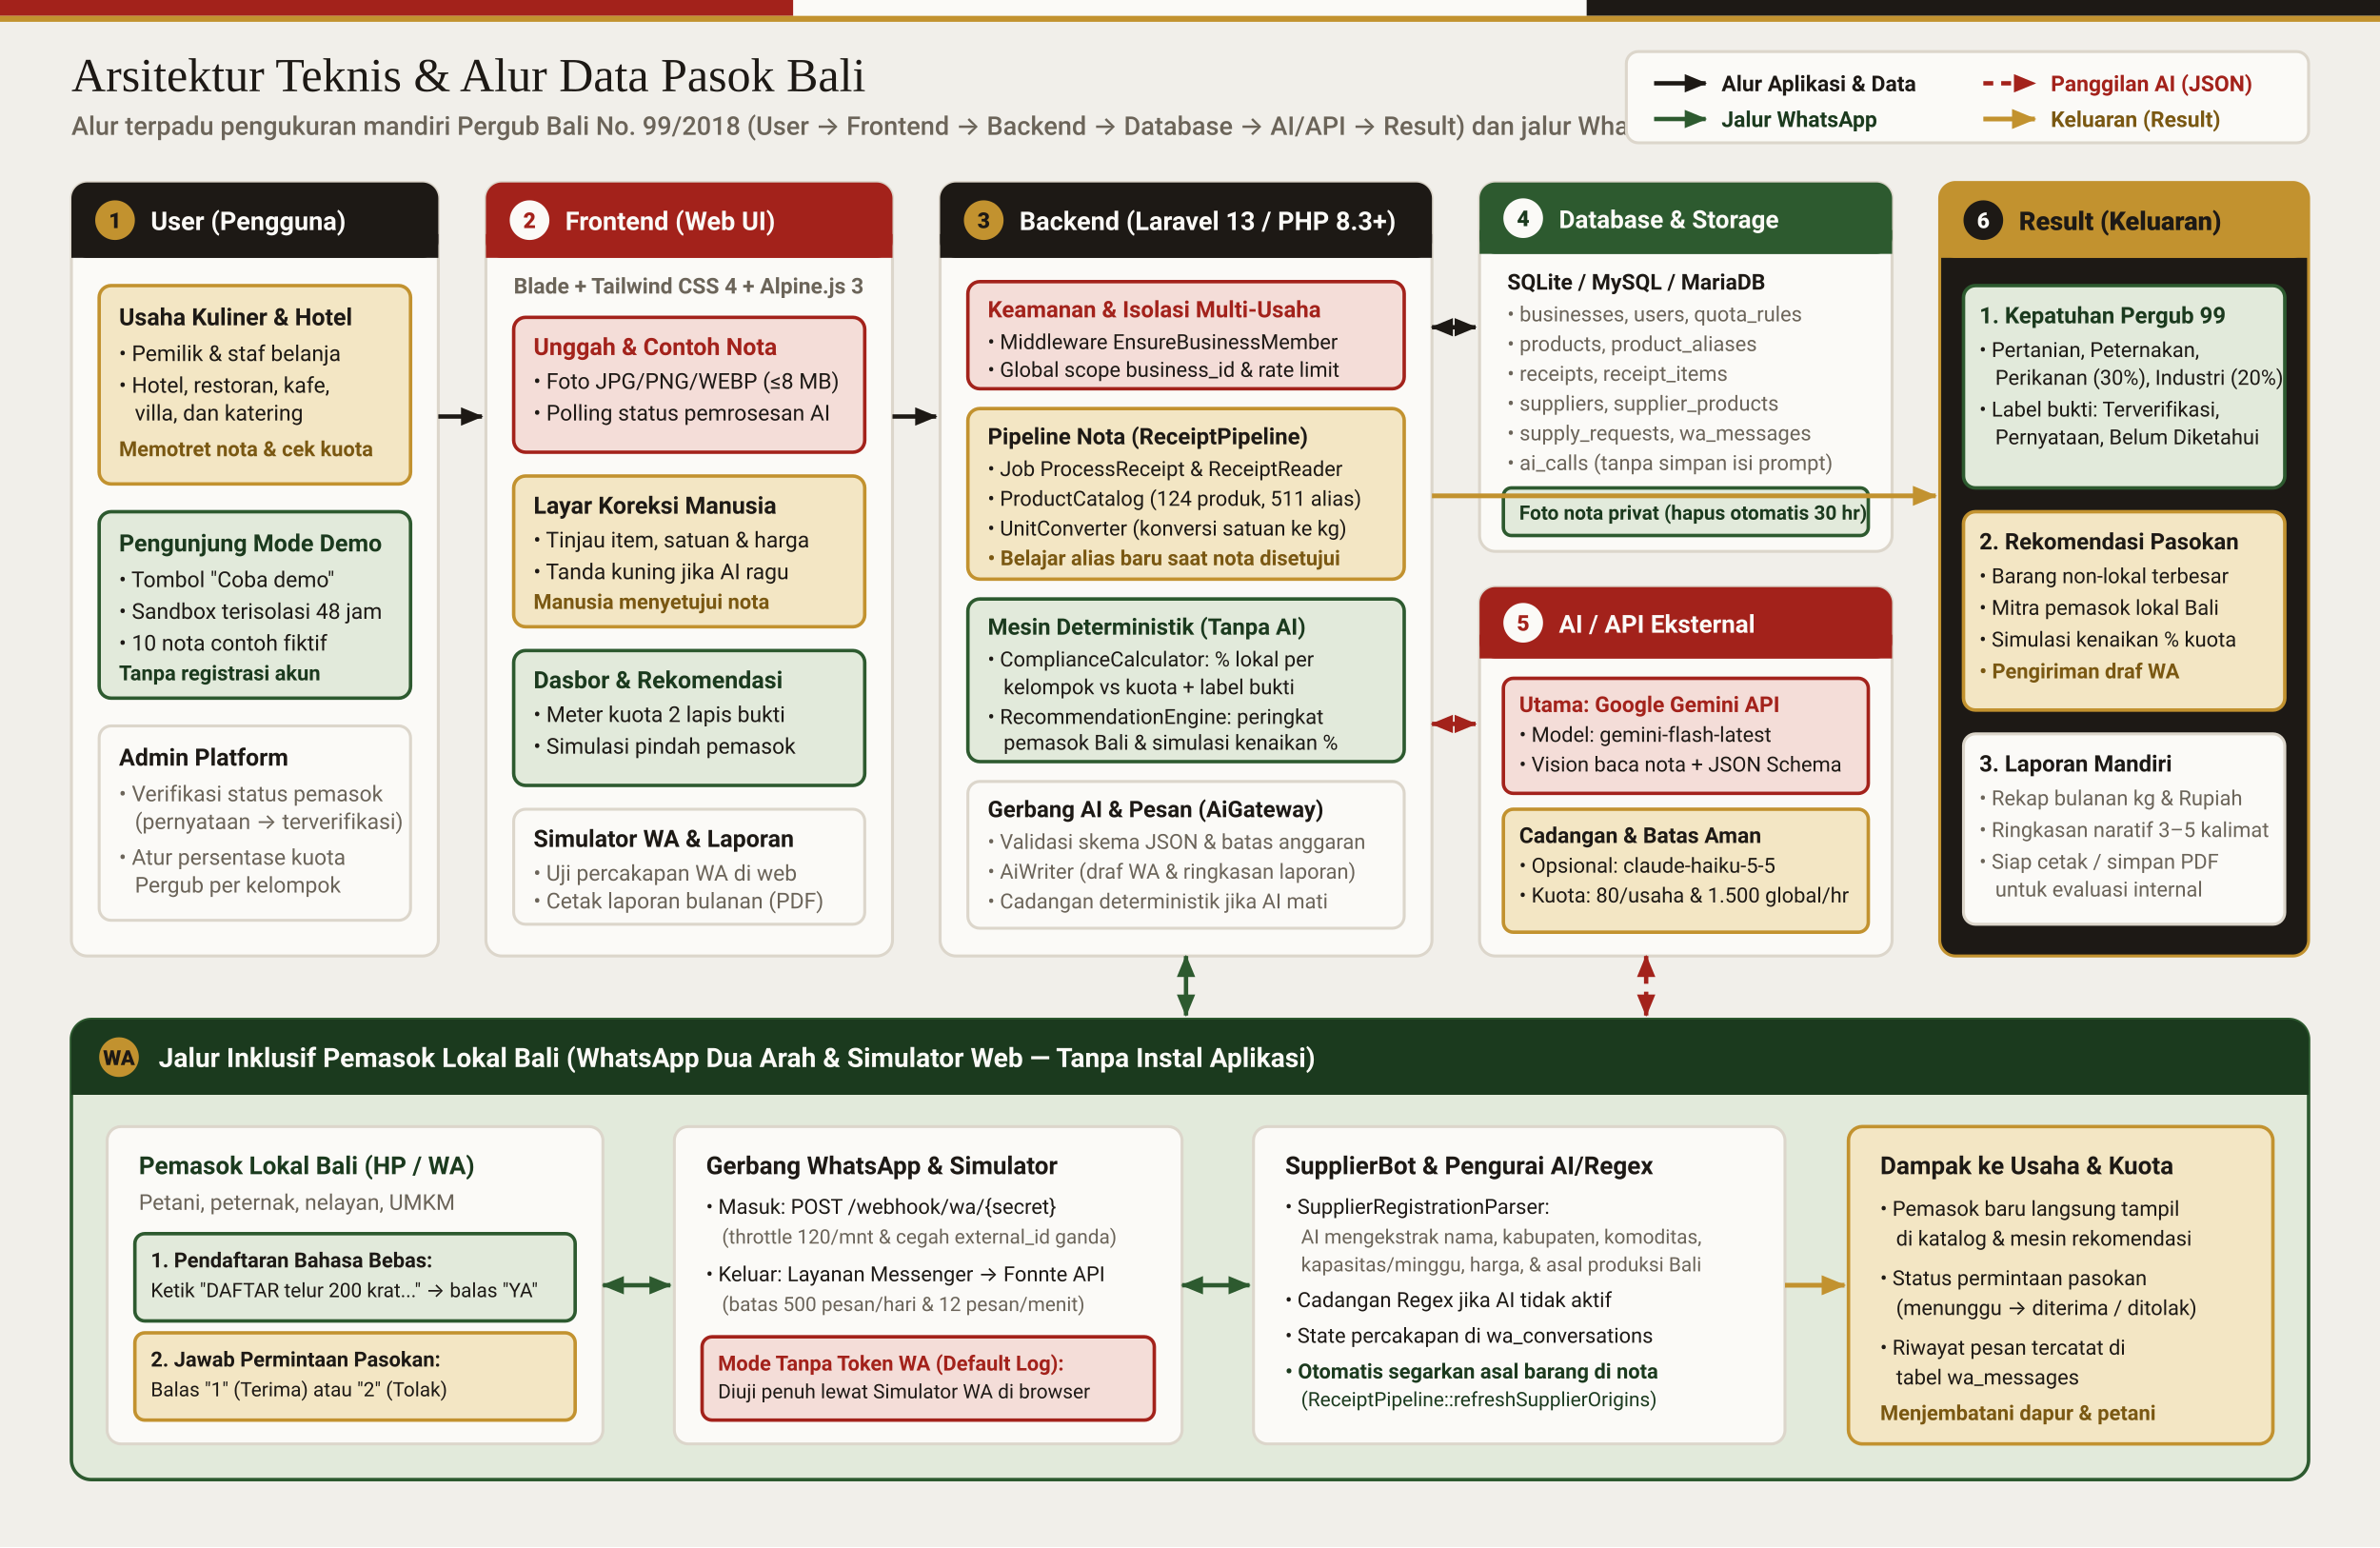
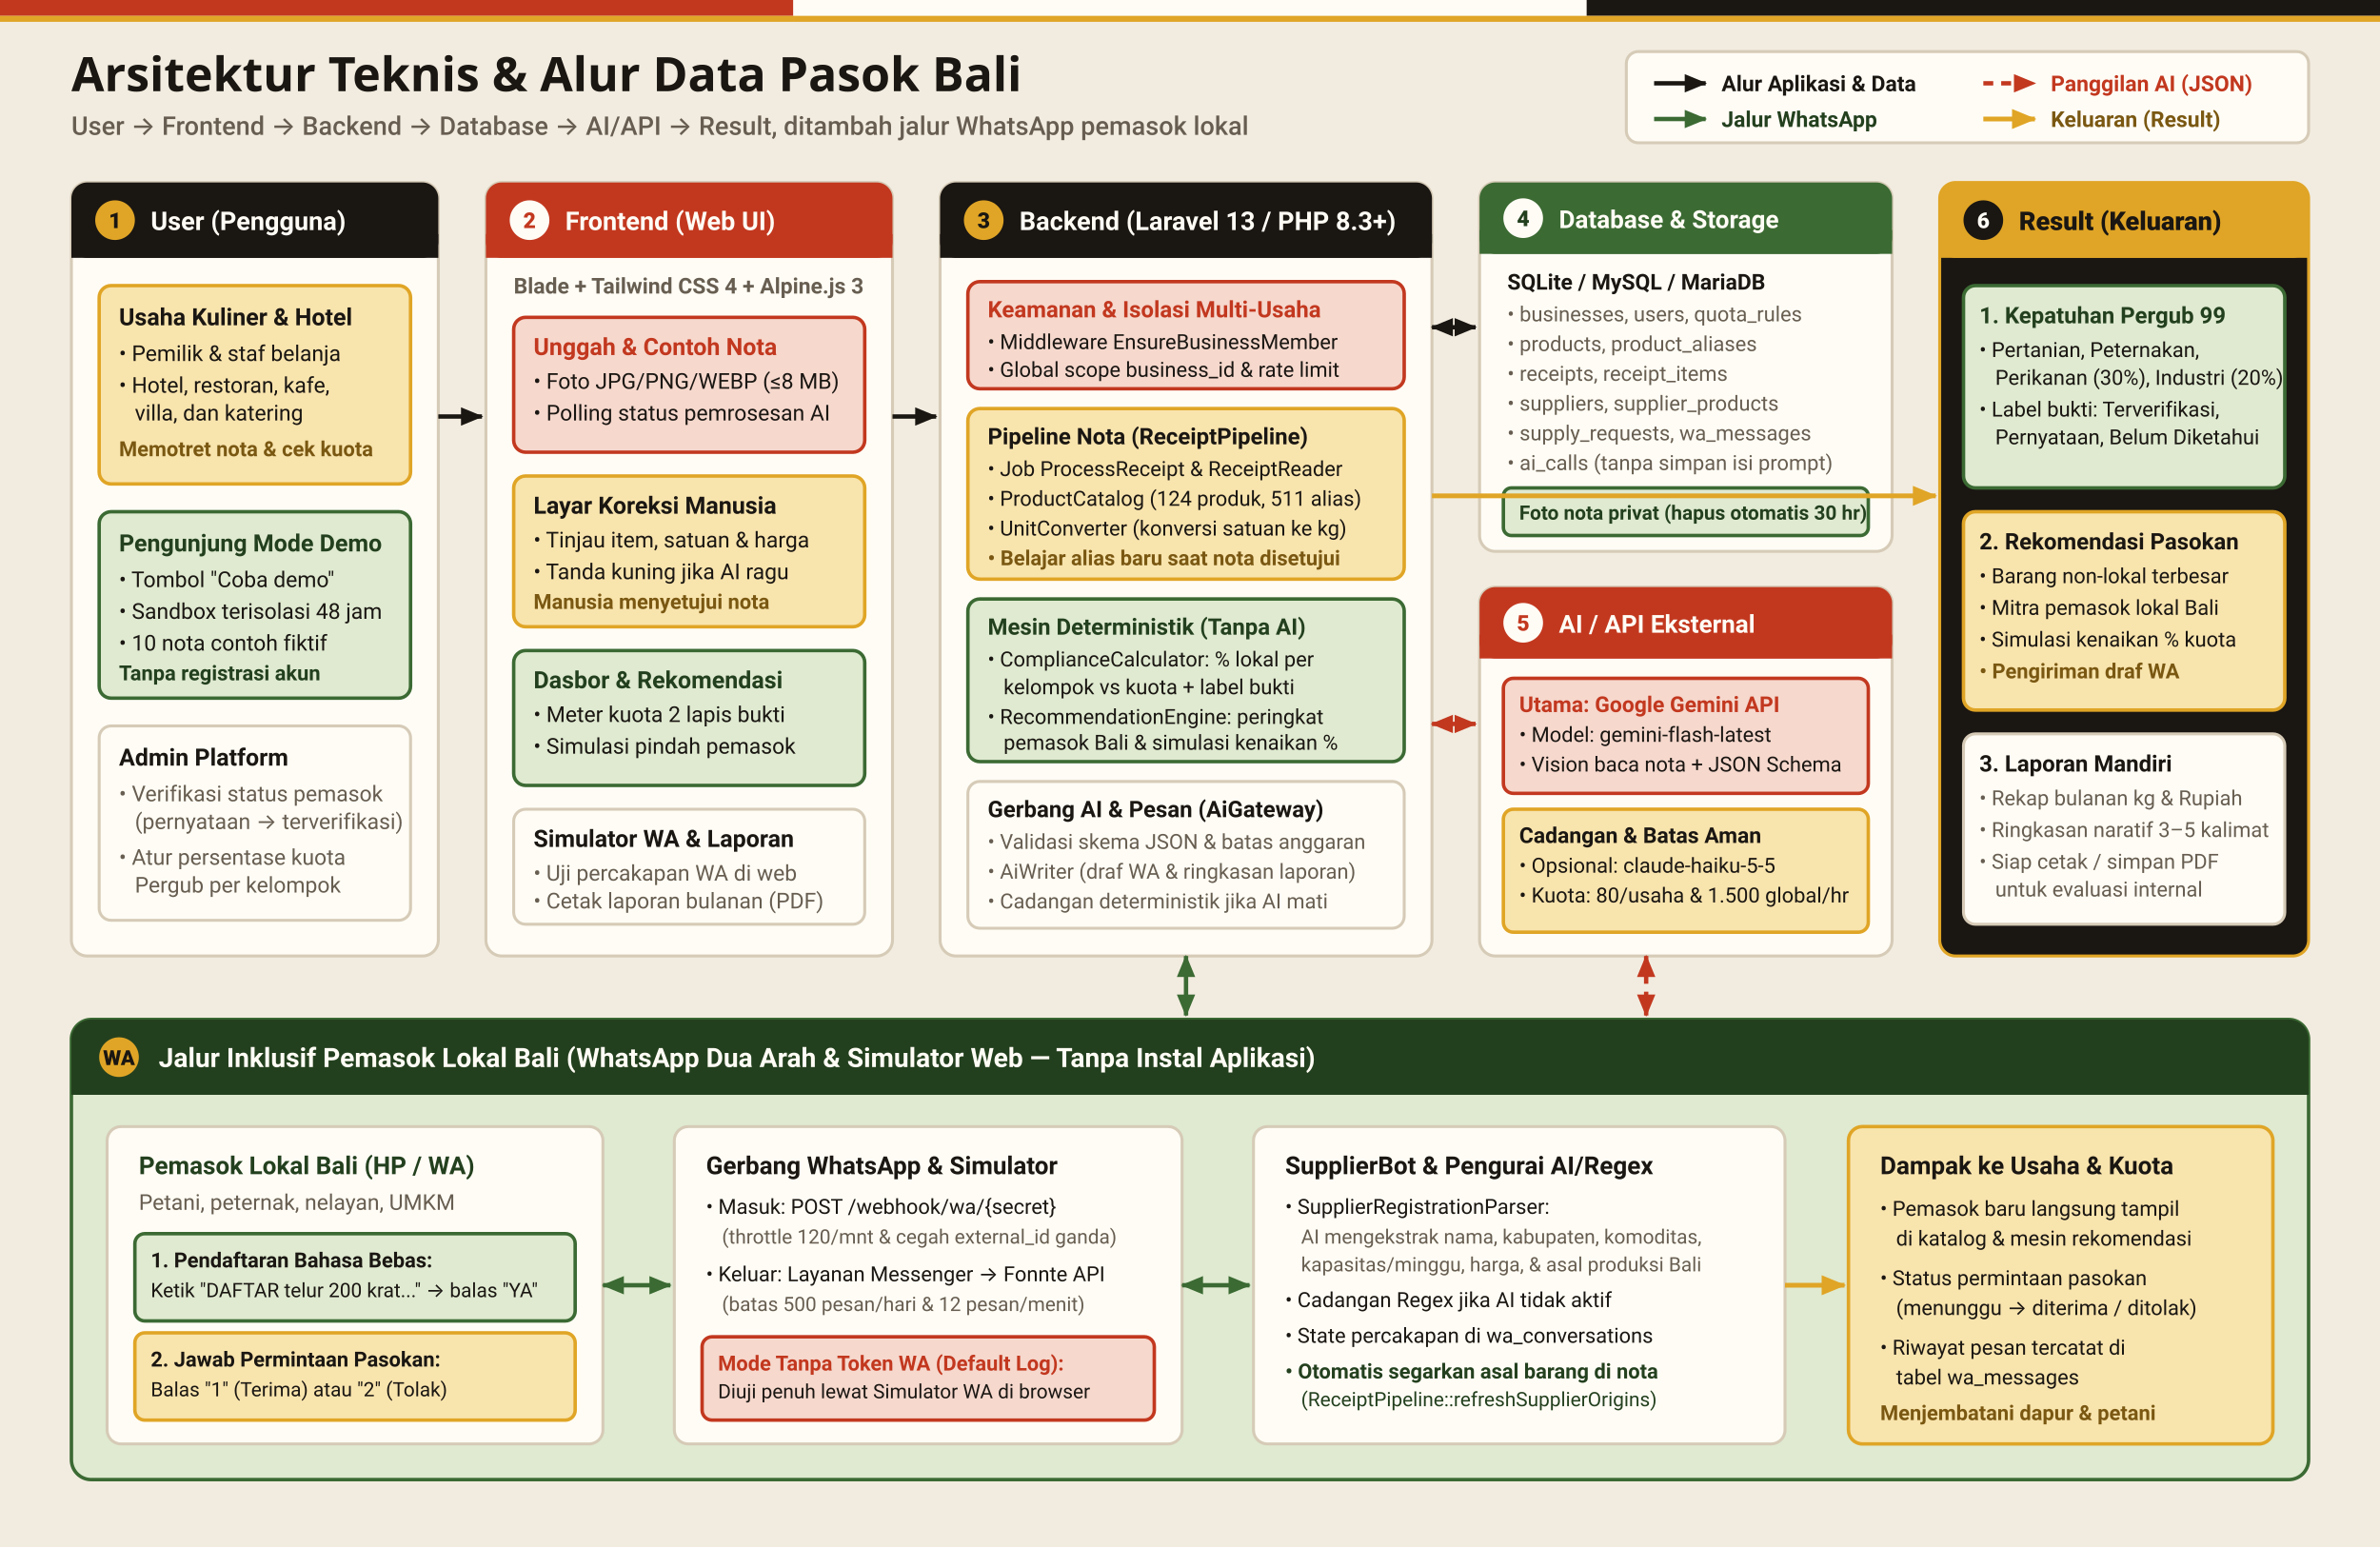
<svg xmlns="http://www.w3.org/2000/svg" viewBox="0 0 1200 780" width="100%" height="100%" role="img" aria-labelledby="judul-arsitektur deskripsi-arsitektur">
  <defs>
    <style>
-       .f-judul { font-family: 'Gloock', Georgia, 'Times New Roman', serif; font-weight: 400; }
+       .f-judul { font-family: 'Bricolage Grotesque Variable', 'Bricolage Grotesque', sans-serif; font-weight: 760; font-stretch: 78%; }
      .f-sans { font-family: 'Plus Jakarta Sans', ui-sans-serif, system-ui, -apple-system, 'Segoe UI', Roboto, sans-serif; }
-       .teks-tinta { fill: #1d1915; }
-       .teks-abu { fill: #6b6459; }
-       .teks-kertas { fill: #fbfaf7; }
-       .teks-daun { fill: #1b3a1e; }
-       .teks-terakota { fill: #a3221b; }
+       .teks-tinta { fill: #1a1612; }
+       .teks-abu { fill: #675e51; }
+       .teks-kertas { fill: #fffcf5; }
+       .teks-daun { fill: #23401e; }
+       .teks-terakota { fill: #c2381f; }
      .teks-kunyit { fill: #7a5812; }
-       .kotak-kertas { fill: #fbfaf7; stroke: #dcd6cb; stroke-width: 1.5; }
-       .kotak-daun { fill: #e2eadb; stroke: #2d5a2f; stroke-width: 1.75; }
-       .kotak-daun-tua { fill: #1b3a1e; stroke: #1b3a1e; stroke-width: 1.5; }
-       .kotak-kunyit { fill: #f3e6c4; stroke: #c2922f; stroke-width: 1.75; }
-       .kotak-terakota { fill: #f4ddd8; stroke: #a3221b; stroke-width: 1.75; }
-       .kotak-tinta { fill: #1d1915; stroke: #c2922f; stroke-width: 1.5; }
-       .panah-utama { stroke: #1d1915; stroke-width: 2.2; fill: none; }
-       .panah-ai { stroke: #a3221b; stroke-width: 2.2; stroke-dasharray: 5 4; fill: none; }
-       .panah-wa { stroke: #2d5a2f; stroke-width: 2.2; fill: none; }
-       .panah-hasil { stroke: #c2922f; stroke-width: 2.4; fill: none; }
+       .kotak-kertas { fill: #fffcf5; stroke: #d6cbb7; stroke-width: 1.5; }
+       .kotak-daun { fill: #dfead0; stroke: #3b6a33; stroke-width: 1.75; }
+       .kotak-daun-tua { fill: #23401e; stroke: #23401e; stroke-width: 1.5; }
+       .kotak-kunyit { fill: #f8e4ad; stroke: #e0a526; stroke-width: 1.75; }
+       .kotak-terakota { fill: #f6d8cd; stroke: #c2381f; stroke-width: 1.75; }
+       .kotak-tinta { fill: #1a1612; stroke: #e0a526; stroke-width: 1.5; }
+       .panah-utama { stroke: #1a1612; stroke-width: 2.2; fill: none; }
+       .panah-ai { stroke: #c2381f; stroke-width: 2.2; stroke-dasharray: 5 4; fill: none; }
+       .panah-wa { stroke: #3b6a33; stroke-width: 2.2; fill: none; }
+       .panah-hasil { stroke: #e0a526; stroke-width: 2.4; fill: none; }
    </style>
    <marker id="m-tinta" viewBox="0 0 10 10" refX="8" refY="5" markerWidth="6" markerHeight="6" orient="auto-start-reverse">
-       <path d="M 0 1.5 L 8.5 5 L 0 8.5 z" fill="#1d1915" />
+       <path d="M 0 1.5 L 8.5 5 L 0 8.5 z" fill="#1a1612" />
    </marker>
    <marker id="m-terakota" viewBox="0 0 10 10" refX="8" refY="5" markerWidth="6" markerHeight="6" orient="auto-start-reverse">
-       <path d="M 0 1.5 L 8.5 5 L 0 8.5 z" fill="#a3221b" />
+       <path d="M 0 1.5 L 8.5 5 L 0 8.5 z" fill="#c2381f" />
    </marker>
    <marker id="m-daun" viewBox="0 0 10 10" refX="8" refY="5" markerWidth="6" markerHeight="6" orient="auto-start-reverse">
-       <path d="M 0 1.5 L 8.5 5 L 0 8.5 z" fill="#2d5a2f" />
+       <path d="M 0 1.5 L 8.5 5 L 0 8.5 z" fill="#3b6a33" />
    </marker>
    <marker id="m-kunyit" viewBox="0 0 10 10" refX="8" refY="5" markerWidth="6" markerHeight="6" orient="auto-start-reverse">
-       <path d="M 0 1.5 L 8.5 5 L 0 8.5 z" fill="#c2922f" />
+       <path d="M 0 1.5 L 8.5 5 L 0 8.5 z" fill="#e0a526" />
    </marker>
  </defs>
-   <rect x="0" y="0" width="1200" height="780" fill="#f1efea" />
-   <rect x="0" y="0" width="400" height="8" fill="#a3221b" />
-   <rect x="400" y="0" width="400" height="8" fill="#fbfaf7" />
-   <rect x="800" y="0" width="400" height="8" fill="#1d1915" />
-   <rect x="0" y="8" width="1200" height="3" fill="#c2922f" />
+   <rect x="0" y="0" width="1200" height="780" fill="#f2ece0" />
+   <rect x="0" y="0" width="400" height="8" fill="#c2381f" />
+   <rect x="400" y="0" width="400" height="8" fill="#fffcf5" />
+   <rect x="800" y="0" width="400" height="8" fill="#1a1612" />
+   <rect x="0" y="8" width="1200" height="3" fill="#e0a526" />
  <text x="36" y="46" class="f-judul teks-tinta" font-size="24">Arsitektur Teknis &amp; Alur Data Pasok Bali</text>
-   <text x="36" y="68" class="f-sans teks-abu" font-size="13" font-weight="500">Alur terpadu pengukuran mandiri Pergub Bali No. 99/2018 (User → Frontend → Backend → Database → AI/API → Result) dan jalur WhatsApp pemasok lokal</text>
+   <text x="36" y="68" class="f-sans teks-abu" font-size="13" font-weight="500">User → Frontend → Backend → Database → AI/API → Result, ditambah jalur WhatsApp pemasok lokal</text>
  <g transform="translate(820, 26)">
    <rect x="0" y="0" width="344" height="46" rx="6" class="kotak-kertas" />
    <line x1="14" y1="16" x2="40" y2="16" class="panah-utama" marker-end="url(#m-tinta)" />
    <text x="48" y="20" class="f-sans teks-tinta" font-size="11" font-weight="600">Alur Aplikasi &amp; Data</text>
    <line x1="180" y1="16" x2="206" y2="16" class="panah-ai" marker-end="url(#m-terakota)" />
    <text x="214" y="20" class="f-sans teks-terakota" font-size="11" font-weight="600">Panggilan AI (JSON)</text>
    <line x1="14" y1="34" x2="40" y2="34" class="panah-wa" marker-end="url(#m-daun)" />
    <text x="48" y="38" class="f-sans teks-daun" font-size="11" font-weight="600">Jalur WhatsApp</text>
    <line x1="180" y1="34" x2="206" y2="34" class="panah-hasil" marker-end="url(#m-kunyit)" />
    <text x="214" y="38" class="f-sans teks-kunyit" font-size="11" font-weight="600">Keluaran (Result)</text>
  </g>
  <g transform="translate(36, 92)">
    <rect x="0" y="0" width="185" height="390" rx="8" class="kotak-kertas" />
-     <rect x="0" y="0" width="185" height="38" rx="8" fill="#1d1915" />
-     <rect x="0" y="26" width="185" height="12" fill="#1d1915" />
-     <circle cx="22" cy="19" r="10" fill="#c2922f" />
+     <rect x="0" y="0" width="185" height="38" rx="8" fill="#1a1612" />
+     <rect x="0" y="26" width="185" height="12" fill="#1a1612" />
+     <circle cx="22" cy="19" r="10" fill="#e0a526" />
    <text x="22" y="23" text-anchor="middle" class="f-sans teks-tinta" font-size="11" font-weight="800">1</text>
    <text x="40" y="24" class="f-sans teks-kertas" font-size="13" font-weight="700">User (Pengguna)</text>
    <rect x="14" y="52" width="157" height="100" rx="6" class="kotak-kunyit" />
    <text x="24" y="72" class="f-sans teks-tinta" font-size="12" font-weight="700">Usaha Kuliner &amp; Hotel</text>
    <text x="24" y="90" class="f-sans teks-tinta" font-size="11">• Pemilik &amp; staf belanja</text>
    <text x="24" y="106" class="f-sans teks-tinta" font-size="11">• Hotel, restoran, kafe,</text>
    <text x="32" y="120" class="f-sans teks-tinta" font-size="11">villa, dan katering</text>
    <text x="24" y="138" class="f-sans teks-kunyit" font-size="10.5" font-weight="600">Memotret nota &amp; cek kuota</text>
    <rect x="14" y="166" width="157" height="94" rx="6" class="kotak-daun" />
    <text x="24" y="186" class="f-sans teks-daun" font-size="12" font-weight="700">Pengunjung Mode Demo</text>
    <text x="24" y="204" class="f-sans teks-tinta" font-size="11">• Tombol "Coba demo"</text>
    <text x="24" y="220" class="f-sans teks-tinta" font-size="11">• Sandbox terisolasi 48 jam</text>
    <text x="24" y="236" class="f-sans teks-tinta" font-size="11">• 10 nota contoh fiktif</text>
    <text x="24" y="251" class="f-sans teks-daun" font-size="10.5" font-weight="600">Tanpa registrasi akun</text>
    <rect x="14" y="274" width="157" height="98" rx="6" class="kotak-kertas" />
    <text x="24" y="294" class="f-sans teks-tinta" font-size="12" font-weight="700">Admin Platform</text>
    <text x="24" y="312" class="f-sans teks-abu" font-size="11">• Verifikasi status pemasok</text>
    <text x="32" y="326" class="f-sans teks-abu" font-size="11">(pernyataan → terverifikasi)</text>
    <text x="24" y="344" class="f-sans teks-abu" font-size="11">• Atur persentase kuota</text>
    <text x="32" y="358" class="f-sans teks-abu" font-size="11">Pergub per kelompok</text>
  </g>
  <g transform="translate(245, 92)">
    <rect x="0" y="0" width="205" height="390" rx="8" class="kotak-kertas" />
-     <rect x="0" y="0" width="205" height="38" rx="8" fill="#a3221b" />
-     <rect x="0" y="26" width="205" height="12" fill="#a3221b" />
-     <circle cx="22" cy="19" r="10" fill="#fbfaf7" />
+     <rect x="0" y="0" width="205" height="38" rx="8" fill="#c2381f" />
+     <rect x="0" y="26" width="205" height="12" fill="#c2381f" />
+     <circle cx="22" cy="19" r="10" fill="#fffcf5" />
    <text x="22" y="23" text-anchor="middle" class="f-sans teks-terakota" font-size="11" font-weight="800">2</text>
    <text x="40" y="24" class="f-sans teks-kertas" font-size="13" font-weight="700">Frontend (Web UI)</text>
    <text x="14" y="56" class="f-sans teks-abu" font-size="11" font-weight="700">Blade + Tailwind CSS 4 + Alpine.js 3</text>
    <rect x="14" y="68" width="177" height="68" rx="6" class="kotak-terakota" />
    <text x="24" y="87" class="f-sans teks-terakota" font-size="12" font-weight="700">Unggah &amp; Contoh Nota</text>
    <text x="24" y="104" class="f-sans teks-tinta" font-size="11">• Foto JPG/PNG/WEBP (≤8 MB)</text>
    <text x="24" y="120" class="f-sans teks-tinta" font-size="11">• Polling status pemrosesan AI</text>
    <rect x="14" y="148" width="177" height="76" rx="6" class="kotak-kunyit" />
    <text x="24" y="167" class="f-sans teks-tinta" font-size="12" font-weight="700">Layar Koreksi Manusia</text>
    <text x="24" y="184" class="f-sans teks-tinta" font-size="11">• Tinjau item, satuan &amp; harga</text>
    <text x="24" y="200" class="f-sans teks-tinta" font-size="11">• Tanda kuning jika AI ragu</text>
    <text x="24" y="215" class="f-sans teks-kunyit" font-size="10.5" font-weight="600">Manusia menyetujui nota</text>
    <rect x="14" y="236" width="177" height="68" rx="6" class="kotak-daun" />
    <text x="24" y="255" class="f-sans teks-daun" font-size="12" font-weight="700">Dasbor &amp; Rekomendasi</text>
    <text x="24" y="272" class="f-sans teks-tinta" font-size="11">• Meter kuota 2 lapis bukti</text>
    <text x="24" y="288" class="f-sans teks-tinta" font-size="11">• Simulasi pindah pemasok</text>
    <rect x="14" y="316" width="177" height="58" rx="6" class="kotak-kertas" />
    <text x="24" y="335" class="f-sans teks-tinta" font-size="12" font-weight="700">Simulator WA &amp; Laporan</text>
    <text x="24" y="352" class="f-sans teks-abu" font-size="11">• Uji percakapan WA di web</text>
    <text x="24" y="366" class="f-sans teks-abu" font-size="11">• Cetak laporan bulanan (PDF)</text>
  </g>
  <g transform="translate(474, 92)">
    <rect x="0" y="0" width="248" height="390" rx="8" class="kotak-kertas" />
-     <rect x="0" y="0" width="248" height="38" rx="8" fill="#1d1915" />
-     <rect x="0" y="26" width="248" height="12" fill="#1d1915" />
-     <circle cx="22" cy="19" r="10" fill="#c2922f" />
+     <rect x="0" y="0" width="248" height="38" rx="8" fill="#1a1612" />
+     <rect x="0" y="26" width="248" height="12" fill="#1a1612" />
+     <circle cx="22" cy="19" r="10" fill="#e0a526" />
    <text x="22" y="23" text-anchor="middle" class="f-sans teks-tinta" font-size="11" font-weight="800">3</text>
    <text x="40" y="24" class="f-sans teks-kertas" font-size="13" font-weight="700">Backend (Laravel 13 / PHP 8.3+)</text>
    <rect x="14" y="50" width="220" height="54" rx="6" class="kotak-terakota" />
    <text x="24" y="68" class="f-sans teks-terakota" font-size="11.5" font-weight="700">Keamanan &amp; Isolasi Multi-Usaha</text>
    <text x="24" y="84" class="f-sans teks-tinta" font-size="10.5">• Middleware EnsureBusinessMember</text>
    <text x="24" y="98" class="f-sans teks-tinta" font-size="10.5">• Global scope business_id &amp; rate limit</text>
    <rect x="14" y="114" width="220" height="86" rx="6" class="kotak-kunyit" />
    <text x="24" y="132" class="f-sans teks-tinta" font-size="11.5" font-weight="700">Pipeline Nota (ReceiptPipeline)</text>
    <text x="24" y="148" class="f-sans teks-tinta" font-size="10.5">• Job ProcessReceipt &amp; ReceiptReader</text>
    <text x="24" y="163" class="f-sans teks-tinta" font-size="10.5">• ProductCatalog (124 produk, 511 alias)</text>
    <text x="24" y="178" class="f-sans teks-tinta" font-size="10.5">• UnitConverter (konversi satuan ke kg)</text>
    <text x="24" y="193" class="f-sans teks-kunyit" font-size="10.5" font-weight="600">• Belajar alias baru saat nota disetujui</text>
    <rect x="14" y="210" width="220" height="82" rx="6" class="kotak-daun" />
    <text x="24" y="228" class="f-sans teks-daun" font-size="11.5" font-weight="700">Mesin Deterministik (Tanpa AI)</text>
    <text x="24" y="244" class="f-sans teks-tinta" font-size="10.5">• ComplianceCalculator: % lokal per</text>
    <text x="32" y="258" class="f-sans teks-tinta" font-size="10.5">kelompok vs kuota + label bukti</text>
    <text x="24" y="273" class="f-sans teks-tinta" font-size="10.5">• RecommendationEngine: peringkat</text>
    <text x="32" y="286" class="f-sans teks-tinta" font-size="10.5">pemasok Bali &amp; simulasi kenaikan %</text>
    <rect x="14" y="302" width="220" height="74" rx="6" class="kotak-kertas" />
    <text x="24" y="320" class="f-sans teks-tinta" font-size="11.5" font-weight="700">Gerbang AI &amp; Pesan (AiGateway)</text>
    <text x="24" y="336" class="f-sans teks-abu" font-size="10.5">• Validasi skema JSON &amp; batas anggaran</text>
    <text x="24" y="351" class="f-sans teks-abu" font-size="10.5">• AiWriter (draf WA &amp; ringkasan laporan)</text>
    <text x="24" y="366" class="f-sans teks-abu" font-size="10.5">• Cadangan deterministik jika AI mati</text>
  </g>
  <g transform="translate(746, 92)">
    <rect x="0" y="0" width="208" height="186" rx="8" class="kotak-kertas" />
-     <rect x="0" y="0" width="208" height="36" rx="8" fill="#2d5a2f" />
-     <rect x="0" y="24" width="208" height="12" fill="#2d5a2f" />
-     <circle cx="22" cy="18" r="10" fill="#fbfaf7" />
+     <rect x="0" y="0" width="208" height="36" rx="8" fill="#3b6a33" />
+     <rect x="0" y="24" width="208" height="12" fill="#3b6a33" />
+     <circle cx="22" cy="18" r="10" fill="#fffcf5" />
    <text x="22" y="22" text-anchor="middle" class="f-sans teks-daun" font-size="11" font-weight="800">4</text>
    <text x="40" y="23" class="f-sans teks-kertas" font-size="12.5" font-weight="700">Database &amp; Storage</text>
    <text x="14" y="54" class="f-sans teks-tinta" font-size="11" font-weight="700">SQLite / MySQL / MariaDB</text>
    <text x="14" y="70" class="f-sans teks-abu" font-size="10.5">• businesses, users, quota_rules</text>
    <text x="14" y="85" class="f-sans teks-abu" font-size="10.5">• products, product_aliases</text>
    <text x="14" y="100" class="f-sans teks-abu" font-size="10.5">• receipts, receipt_items</text>
    <text x="14" y="115" class="f-sans teks-abu" font-size="10.5">• suppliers, supplier_products</text>
    <text x="14" y="130" class="f-sans teks-abu" font-size="10.5">• supply_requests, wa_messages</text>
    <text x="14" y="145" class="f-sans teks-abu" font-size="10.5">• ai_calls (tanpa simpan isi prompt)</text>
    <rect x="12" y="154" width="184" height="24" rx="4" class="kotak-daun" />
    <text x="20" y="170" class="f-sans teks-daun" font-size="10" font-weight="700">Foto nota privat (hapus otomatis 30 hr)</text>
  </g>
  <g transform="translate(746, 296)">
    <rect x="0" y="0" width="208" height="186" rx="8" class="kotak-kertas" />
-     <rect x="0" y="0" width="208" height="36" rx="8" fill="#a3221b" />
-     <rect x="0" y="24" width="208" height="12" fill="#a3221b" />
-     <circle cx="22" cy="18" r="10" fill="#fbfaf7" />
+     <rect x="0" y="0" width="208" height="36" rx="8" fill="#c2381f" />
+     <rect x="0" y="24" width="208" height="12" fill="#c2381f" />
+     <circle cx="22" cy="18" r="10" fill="#fffcf5" />
    <text x="22" y="22" text-anchor="middle" class="f-sans teks-terakota" font-size="11" font-weight="800">5</text>
    <text x="40" y="23" class="f-sans teks-kertas" font-size="12.5" font-weight="700">AI / API Eksternal</text>
    <rect x="12" y="46" width="184" height="58" rx="5" class="kotak-terakota" />
    <text x="20" y="63" class="f-sans teks-terakota" font-size="11" font-weight="700">Utama: Google Gemini API</text>
    <text x="20" y="78" class="f-sans teks-tinta" font-size="10.5">• Model: gemini-flash-latest</text>
    <text x="20" y="93" class="f-sans teks-tinta" font-size="10.5">• Vision baca nota + JSON Schema</text>
    <rect x="12" y="112" width="184" height="62" rx="5" class="kotak-kunyit" />
    <text x="20" y="129" class="f-sans teks-tinta" font-size="11" font-weight="700">Cadangan &amp; Batas Aman</text>
    <text x="20" y="144" class="f-sans teks-tinta" font-size="10.5">• Opsional: claude-haiku-5-5</text>
    <text x="20" y="159" class="f-sans teks-tinta" font-size="10.5">• Kuota: 80/usaha &amp; 1.500 global/hr</text>
  </g>
  <g transform="translate(978, 92)">
    <rect x="0" y="0" width="186" height="390" rx="8" class="kotak-tinta" />
-     <rect x="0" y="0" width="186" height="38" rx="8" fill="#c2922f" />
-     <rect x="0" y="26" width="186" height="12" fill="#c2922f" />
-     <circle cx="22" cy="19" r="10" fill="#1d1915" />
+     <rect x="0" y="0" width="186" height="38" rx="8" fill="#e0a526" />
+     <rect x="0" y="26" width="186" height="12" fill="#e0a526" />
+     <circle cx="22" cy="19" r="10" fill="#1a1612" />
    <text x="22" y="23" text-anchor="middle" class="f-sans teks-kertas" font-size="11" font-weight="800">6</text>
    <text x="40" y="24" class="f-sans teks-tinta" font-size="13" font-weight="800">Result (Keluaran)</text>
    <rect x="12" y="52" width="162" height="102" rx="6" class="kotak-daun" />
    <text x="20" y="71" class="f-sans teks-daun" font-size="11.5" font-weight="700">1. Kepatuhan Pergub 99</text>
    <text x="20" y="88" class="f-sans teks-tinta" font-size="10.5">• Pertanian, Peternakan,</text>
    <text x="28" y="102" class="f-sans teks-tinta" font-size="10.5">Perikanan (30%), Industri (20%)</text>
    <text x="20" y="118" class="f-sans teks-tinta" font-size="10.5">• Label bukti: Terverifikasi,</text>
    <text x="28" y="132" class="f-sans teks-tinta" font-size="10.5">Pernyataan, Belum Diketahui</text>
    <rect x="12" y="166" width="162" height="100" rx="6" class="kotak-kunyit" />
    <text x="20" y="185" class="f-sans teks-tinta" font-size="11.5" font-weight="700">2. Rekomendasi Pasokan</text>
    <text x="20" y="202" class="f-sans teks-tinta" font-size="10.5">• Barang non-lokal terbesar</text>
    <text x="20" y="218" class="f-sans teks-tinta" font-size="10.5">• Mitra pemasok lokal Bali</text>
    <text x="20" y="234" class="f-sans teks-tinta" font-size="10.5">• Simulasi kenaikan % kuota</text>
    <text x="20" y="250" class="f-sans teks-kunyit" font-size="10.5" font-weight="700">• Pengiriman draf WA</text>
    <rect x="12" y="278" width="162" height="96" rx="6" class="kotak-kertas" />
    <text x="20" y="297" class="f-sans teks-tinta" font-size="11.5" font-weight="700">3. Laporan Mandiri</text>
    <text x="20" y="314" class="f-sans teks-abu" font-size="10.5">• Rekap bulanan kg &amp; Rupiah</text>
    <text x="20" y="330" class="f-sans teks-abu" font-size="10.5">• Ringkasan naratif 3–5 kalimat</text>
    <text x="20" y="346" class="f-sans teks-abu" font-size="10.5">• Siap cetak / simpan PDF</text>
    <text x="28" y="360" class="f-sans teks-abu" font-size="10.5">untuk evaluasi internal</text>
  </g>
  <line x1="221" y1="210" x2="243" y2="210" class="panah-utama" marker-end="url(#m-tinta)" />
  <line x1="450" y1="210" x2="472" y2="210" class="panah-utama" marker-end="url(#m-tinta)" />
  <line x1="722" y1="165" x2="744" y2="165" class="panah-utama" marker-start="url(#m-tinta)" marker-end="url(#m-tinta)" />
  <line x1="722" y1="365" x2="744" y2="365" class="panah-ai" marker-start="url(#m-terakota)" marker-end="url(#m-terakota)" />
  <line x1="722" y1="250" x2="976" y2="250" class="panah-hasil" marker-end="url(#m-kunyit)" />
  <g transform="translate(36, 514)">
    <rect x="0" y="0" width="1128" height="232" rx="10" class="kotak-daun" />
-     <rect x="0" y="0" width="1128" height="38" rx="10" fill="#1b3a1e" />
-     <rect x="0" y="26" width="1128" height="12" fill="#1b3a1e" />
-     <circle cx="24" cy="19" r="10" fill="#c2922f" />
+     <rect x="0" y="0" width="1128" height="38" rx="10" fill="#23401e" />
+     <rect x="0" y="26" width="1128" height="12" fill="#23401e" />
+     <circle cx="24" cy="19" r="10" fill="#e0a526" />
    <text x="24" y="23" text-anchor="middle" class="f-sans teks-tinta" font-size="10.5" font-weight="800">WA</text>
    <text x="44" y="24" class="f-sans teks-kertas" font-size="13.5" font-weight="700">Jalur Inklusif Pemasok Lokal Bali (WhatsApp Dua Arah &amp; Simulator Web — Tanpa Instal Aplikasi)</text>
    <g transform="translate(18, 54)">
      <rect x="0" y="0" width="250" height="160" rx="7" class="kotak-kertas" />
      <text x="16" y="24" class="f-sans teks-daun" font-size="12.5" font-weight="700">Pemasok Lokal Bali (HP / WA)</text>
      <text x="16" y="42" class="f-sans teks-abu" font-size="11">Petani, peternak, nelayan, UMKM</text>
      <rect x="14" y="54" width="222" height="44" rx="5" class="kotak-daun" />
      <text x="22" y="71" class="f-sans teks-tinta" font-size="10.5" font-weight="700">1. Pendaftaran Bahasa Bebas:</text>
      <text x="22" y="86" class="f-sans teks-tinta" font-size="10">Ketik "DAFTAR telur 200 krat..." → balas "YA"</text>
      <rect x="14" y="104" width="222" height="44" rx="5" class="kotak-kunyit" />
      <text x="22" y="121" class="f-sans teks-tinta" font-size="10.5" font-weight="700">2. Jawab Permintaan Pasokan:</text>
      <text x="22" y="136" class="f-sans teks-tinta" font-size="10">Balas "1" (Terima) atau "2" (Tolak)</text>
    </g>
    <g transform="translate(304, 54)">
      <rect x="0" y="0" width="256" height="160" rx="7" class="kotak-kertas" />
      <text x="16" y="24" class="f-sans teks-tinta" font-size="12.5" font-weight="700">Gerbang WhatsApp &amp; Simulator</text>
      <text x="16" y="44" class="f-sans teks-tinta" font-size="10.5">• Masuk: POST /webhook/wa/{secret}</text>
      <text x="24" y="59" class="f-sans teks-abu" font-size="10">(throttle 120/mnt &amp; cegah external_id ganda)</text>
      <text x="16" y="78" class="f-sans teks-tinta" font-size="10.5">• Keluar: Layanan Messenger → Fonnte API</text>
      <text x="24" y="93" class="f-sans teks-abu" font-size="10">(batas 500 pesan/hari &amp; 12 pesan/menit)</text>
      <rect x="14" y="106" width="228" height="42" rx="5" class="kotak-terakota" />
      <text x="22" y="123" class="f-sans teks-terakota" font-size="10.5" font-weight="700">Mode Tanpa Token WA (Default Log):</text>
      <text x="22" y="137" class="f-sans teks-tinta" font-size="10">Diuji penuh lewat Simulator WA di browser</text>
    </g>
    <g transform="translate(596, 54)">
      <rect x="0" y="0" width="268" height="160" rx="7" class="kotak-kertas" />
      <text x="16" y="24" class="f-sans teks-tinta" font-size="12.5" font-weight="700">SupplierBot &amp; Pengurai AI/Regex</text>
      <text x="16" y="44" class="f-sans teks-tinta" font-size="10.5">• SupplierRegistrationParser:</text>
      <text x="24" y="59" class="f-sans teks-abu" font-size="10">AI mengekstrak nama, kabupaten, komoditas,</text>
      <text x="24" y="73" class="f-sans teks-abu" font-size="10">kapasitas/minggu, harga, &amp; asal produksi Bali</text>
      <text x="16" y="91" class="f-sans teks-tinta" font-size="10.5">• Cadangan Regex jika AI tidak aktif</text>
      <text x="16" y="109" class="f-sans teks-tinta" font-size="10.5">• State percakapan di wa_conversations</text>
      <text x="16" y="127" class="f-sans teks-daun" font-size="10.5" font-weight="700">• Otomatis segarkan asal barang di nota</text>
      <text x="24" y="141" class="f-sans teks-daun" font-size="10">(ReceiptPipeline::refreshSupplierOrigins)</text>
    </g>
    <g transform="translate(896, 54)">
      <rect x="0" y="0" width="214" height="160" rx="7" class="kotak-kunyit" />
      <text x="16" y="24" class="f-sans teks-tinta" font-size="12.5" font-weight="700">Dampak ke Usaha &amp; Kuota</text>
      <text x="16" y="45" class="f-sans teks-tinta" font-size="10.5">• Pemasok baru langsung tampil</text>
      <text x="24" y="60" class="f-sans teks-tinta" font-size="10.5">di katalog &amp; mesin rekomendasi</text>
      <text x="16" y="80" class="f-sans teks-tinta" font-size="10.5">• Status permintaan pasokan</text>
      <text x="24" y="95" class="f-sans teks-tinta" font-size="10.5">(menunggu → diterima / ditolak)</text>
      <text x="16" y="115" class="f-sans teks-tinta" font-size="10.5">• Riwayat pesan tercatat di</text>
      <text x="24" y="130" class="f-sans teks-tinta" font-size="10.5">tabel wa_messages</text>
      <text x="16" y="148" class="f-sans teks-kunyit" font-size="10.5" font-weight="700">Menjembatani dapur &amp; petani</text>
    </g>
    <line x1="268" y1="134" x2="302" y2="134" class="panah-wa" marker-start="url(#m-daun)" marker-end="url(#m-daun)" />
    <line x1="560" y1="134" x2="594" y2="134" class="panah-wa" marker-start="url(#m-daun)" marker-end="url(#m-daun)" />
    <line x1="864" y1="134" x2="894" y2="134" class="panah-hasil" marker-end="url(#m-kunyit)" />
  </g>
  <line x1="598" y1="482" x2="598" y2="512" class="panah-wa" marker-start="url(#m-daun)" marker-end="url(#m-daun)" />
  <line x1="830" y1="482" x2="830" y2="512" class="panah-ai" marker-start="url(#m-terakota)" marker-end="url(#m-terakota)" />
</svg>
